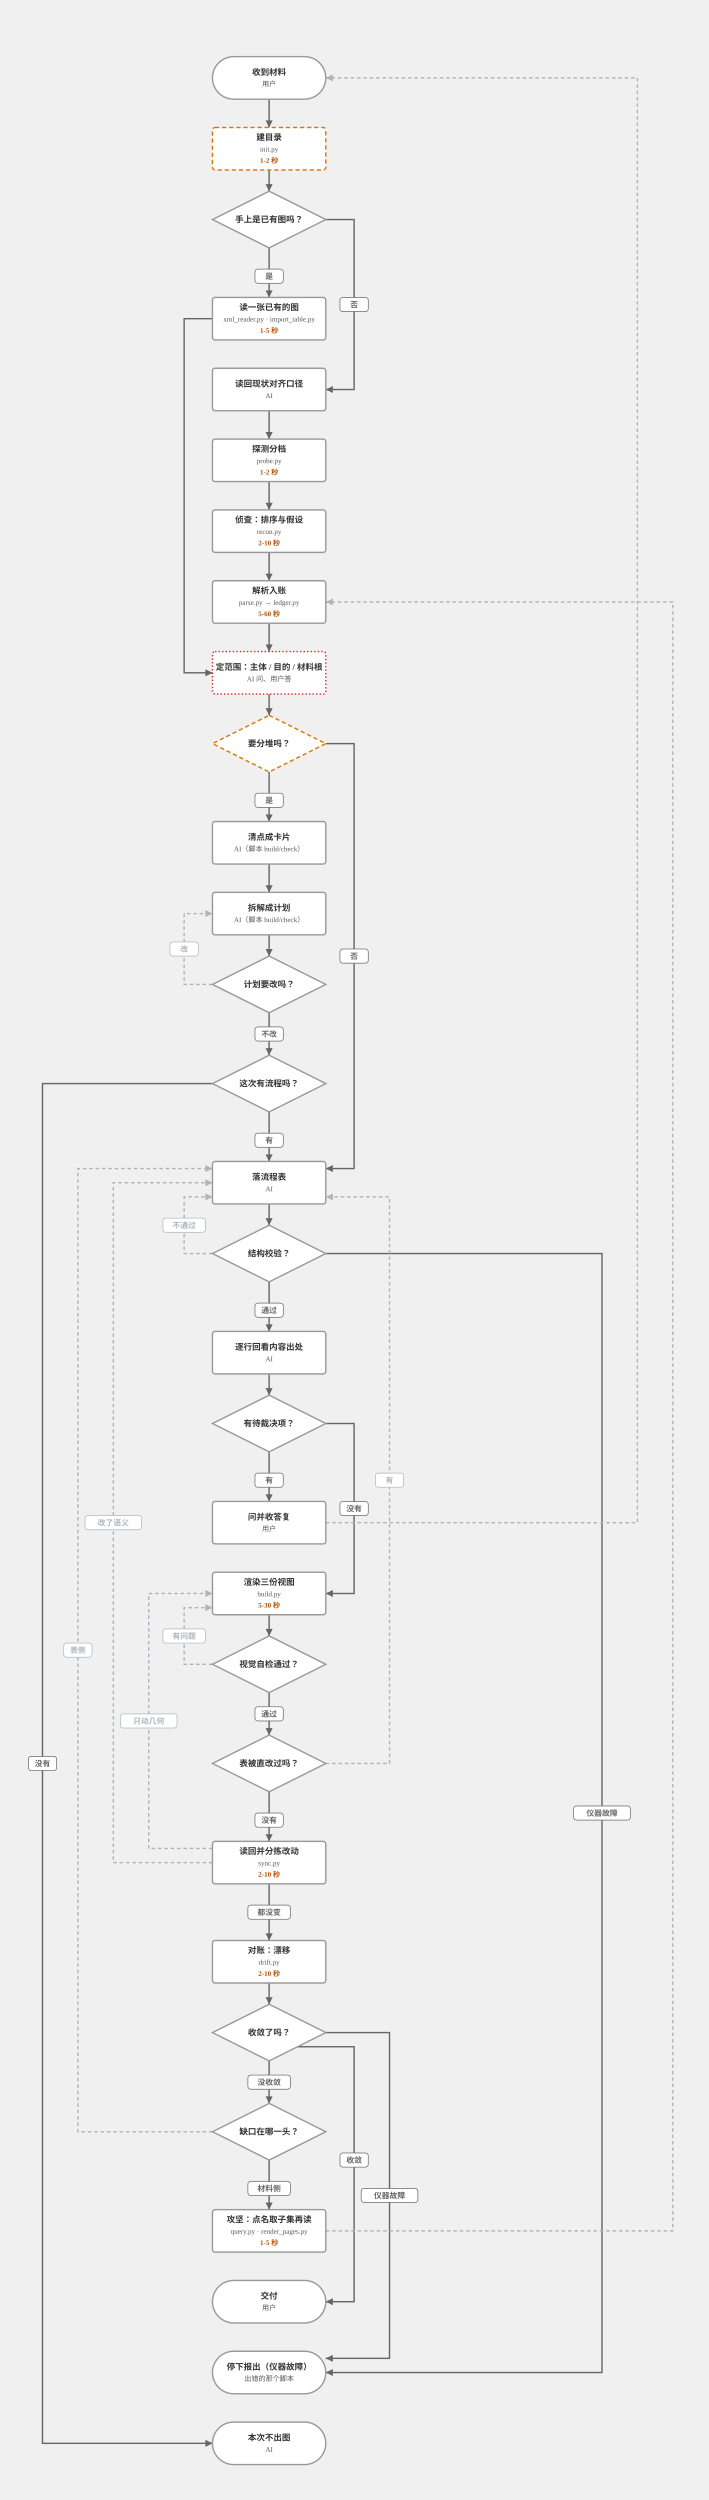
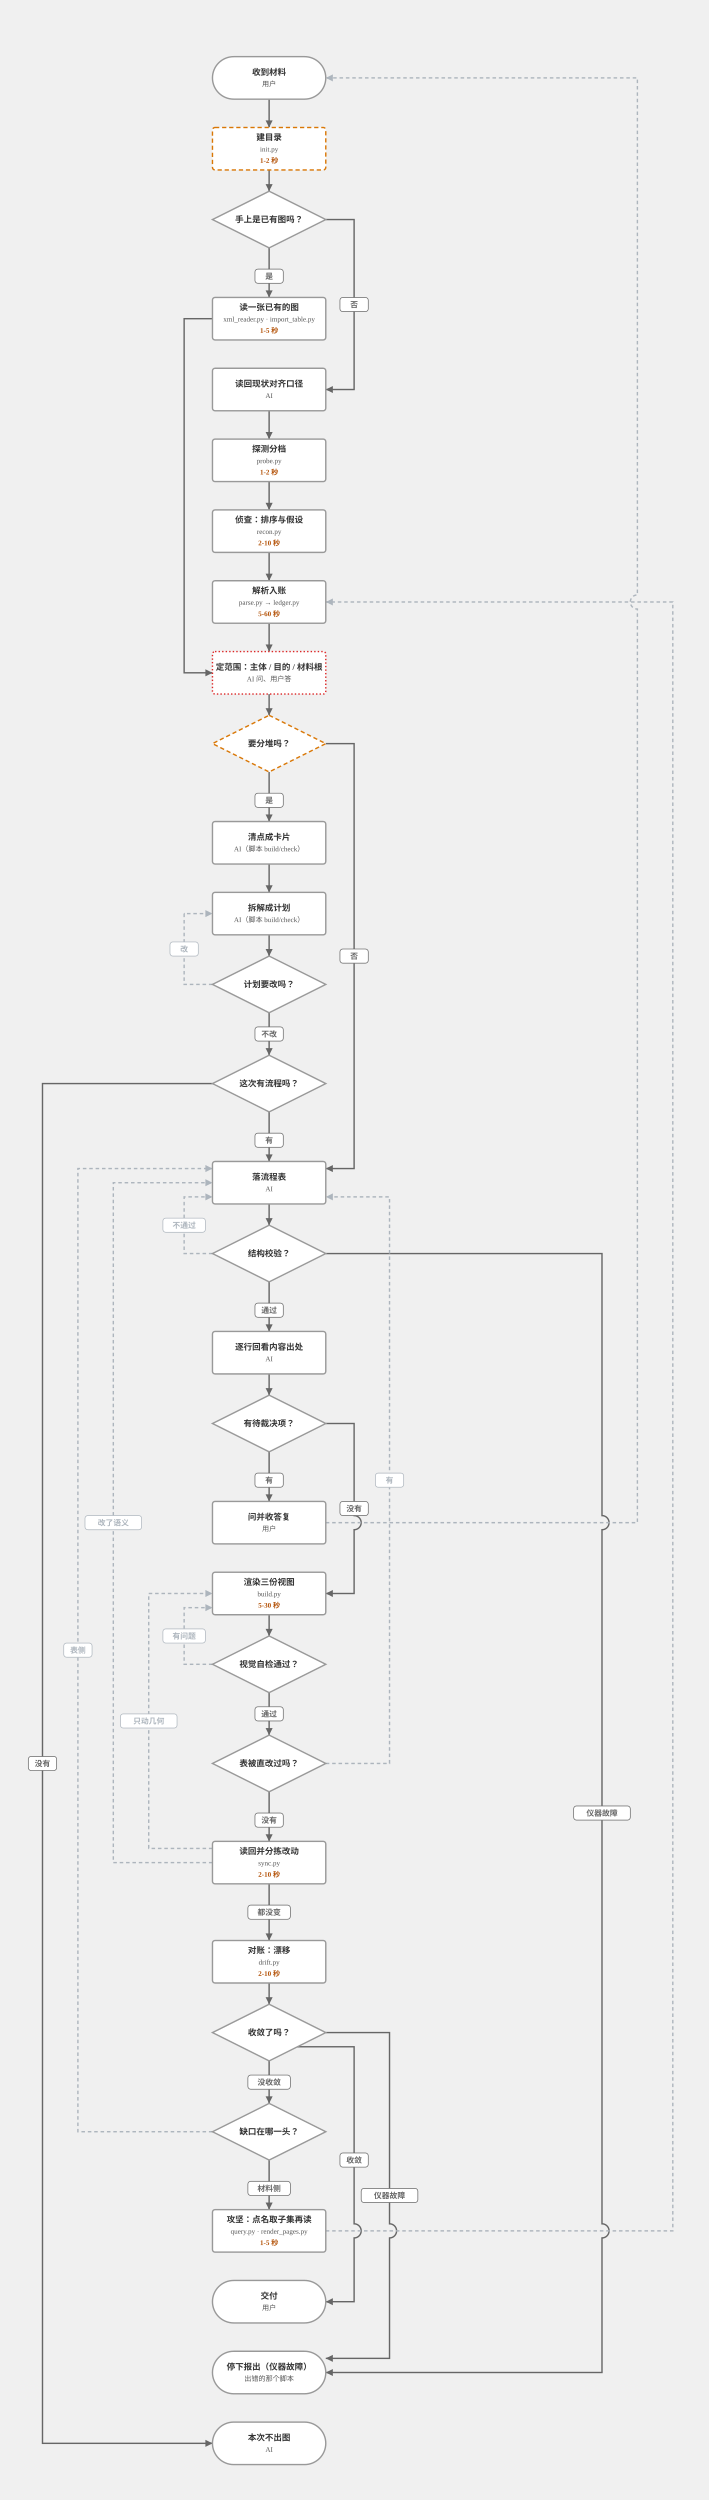
<svg xmlns="http://www.w3.org/2000/svg" viewBox="0 0 1000 3530" width="1000" height="3530">
  <defs>
    <marker id="ar-main" viewBox="0 0 10 10" refX="10" refY="5" markerWidth="10" markerHeight="10" markerUnits="userSpaceOnUse" orient="auto">
      <path d="M0,0L10,5L0,10z" fill="#666666" />
    </marker>
    <marker id="ar-negative" viewBox="0 0 10 10" refX="10" refY="5" markerWidth="10" markerHeight="10" markerUnits="userSpaceOnUse" orient="auto">
      <path d="M0,0L10,5L0,10z" fill="#adb5bd" />
    </marker>
  </defs>
  <path class="edge" data-from="01" data-to="01a" d="M 380 140 L 380 180" fill="none" stroke="#666666" stroke-width="2" marker-end="url(#ar-main)" />
  <path class="edge" data-from="01a" data-to="01b" d="M 380 240 L 380 270" fill="none" stroke="#666666" stroke-width="2" marker-end="url(#ar-main)" />
  <path class="edge" data-from="01b" data-to="01c" d="M 380 350 L 380 420" fill="none" stroke="#666666" stroke-width="2" marker-end="url(#ar-main)" />
  <g class="elab">
    <rect class="lab-r" x="360" y="380" width="40" height="20" rx="4" fill="#ffffff" stroke="#666666" />
    <text class="lab" x="380" y="394" text-anchor="middle" fill="#666666" font-size="11" font-weight="bold">是</text>
  </g>
  <path class="edge" data-from="01b" data-to="02" d="M 460 310 L 500 310 L 500 550 L 460 550" fill="none" stroke="#666666" stroke-width="2" marker-end="url(#ar-main)" />
  <g class="elab">
    <rect class="lab-r" x="480" y="420" width="40" height="20" rx="4" fill="#ffffff" stroke="#666666" />
    <text class="lab" x="500" y="434" text-anchor="middle" fill="#666666" font-size="11" font-weight="bold">否</text>
  </g>
  <path class="edge" data-from="01c" data-to="06" d="M 300 450 L 260 450 L 260 950 L 300 950" fill="none" stroke="#666666" stroke-width="2" marker-end="url(#ar-main)" />
  <path class="edge" data-from="02" data-to="03" d="M 380 580 L 380 620" fill="none" stroke="#666666" stroke-width="2" marker-end="url(#ar-main)" />
  <path class="edge" data-from="03" data-to="04" d="M 380 680 L 380 720" fill="none" stroke="#666666" stroke-width="2" marker-end="url(#ar-main)" />
  <path class="edge" data-from="04" data-to="05" d="M 380 780 L 380 820" fill="none" stroke="#666666" stroke-width="2" marker-end="url(#ar-main)" />
  <path class="edge" data-from="05" data-to="06" d="M 380 880 L 380 920" fill="none" stroke="#666666" stroke-width="2" marker-end="url(#ar-main)" />
  <path class="edge" data-from="06" data-to="07" d="M 380 980 L 380 1010" fill="none" stroke="#666666" stroke-width="2" marker-end="url(#ar-main)" />
  <path class="edge" data-from="07" data-to="08" d="M 380 1090 L 380 1160" fill="none" stroke="#666666" stroke-width="2" marker-end="url(#ar-main)" />
  <g class="elab">
    <rect class="lab-r" x="360" y="1120" width="40" height="20" rx="4" fill="#ffffff" stroke="#666666" />
    <text class="lab" x="380" y="1134" text-anchor="middle" fill="#666666" font-size="11" font-weight="bold">是</text>
  </g>
  <path class="edge" data-from="07" data-to="11" d="M 460 1050 L 500 1050 L 500 1650 L 460 1650" fill="none" stroke="#666666" stroke-width="2" marker-end="url(#ar-main)" />
  <g class="elab">
    <rect class="lab-r" x="480" y="1340" width="40" height="20" rx="4" fill="#ffffff" stroke="#666666" />
    <text class="lab" x="500" y="1354" text-anchor="middle" fill="#666666" font-size="11" font-weight="bold">否</text>
  </g>
  <path class="edge" data-from="08" data-to="09" d="M 380 1220 L 380 1260" fill="none" stroke="#666666" stroke-width="2" marker-end="url(#ar-main)" />
  <path class="edge" data-from="09" data-to="10" d="M 380 1320 L 380 1350" fill="none" stroke="#666666" stroke-width="2" marker-end="url(#ar-main)" />
  <path class="edge" data-from="10" data-to="09" d="M 300 1390 L 260 1390 L 260 1290 L 300 1290" fill="none" stroke="#adb5bd" stroke-width="2" stroke-dasharray="5 4" marker-end="url(#ar-negative)" />
  <g class="elab">
    <rect class="lab-r" x="240" y="1330" width="40" height="20" rx="4" fill="#ffffff" stroke="#adb5bd" />
    <text class="lab" x="260" y="1344" text-anchor="middle" fill="#adb5bd" font-size="11" font-weight="bold">改</text>
  </g>
  <path class="edge" data-from="10" data-to="10b" d="M 380 1430 L 380 1490" fill="none" stroke="#666666" stroke-width="2" marker-end="url(#ar-main)" />
  <g class="elab">
    <rect class="lab-r" x="360" y="1450" width="40" height="20" rx="4" fill="#ffffff" stroke="#666666" />
    <text class="lab" x="380" y="1464" text-anchor="middle" fill="#666666" font-size="11" font-weight="bold">不改</text>
  </g>
  <path class="edge" data-from="10b" data-to="11" d="M 380 1570 L 380 1640" fill="none" stroke="#666666" stroke-width="2" marker-end="url(#ar-main)" />
  <g class="elab">
    <rect class="lab-r" x="360" y="1600" width="40" height="20" rx="4" fill="#ffffff" stroke="#666666" />
    <text class="lab" x="380" y="1614" text-anchor="middle" fill="#666666" font-size="11" font-weight="bold">有</text>
  </g>
  <path class="edge" data-from="10b" data-to="26" d="M 300 1530 L 60 1530 L 60 3450 L 300 3450" fill="none" stroke="#666666" stroke-width="2" marker-end="url(#ar-main)" />
  <g class="elab">
    <rect class="lab-r" x="40" y="2480" width="40" height="20" rx="4" fill="#ffffff" stroke="#666666" />
    <text class="lab" x="60" y="2494" text-anchor="middle" fill="#666666" font-size="11" font-weight="bold">没有</text>
  </g>
  <path class="edge" data-from="11" data-to="12" d="M 380 1700 L 380 1730" fill="none" stroke="#666666" stroke-width="2" marker-end="url(#ar-main)" />
  <path class="edge" data-from="12" data-to="13" d="M 380 1810 L 380 1880" fill="none" stroke="#666666" stroke-width="2" marker-end="url(#ar-main)" />
  <g class="elab">
    <rect class="lab-r" x="360" y="1840" width="40" height="20" rx="4" fill="#ffffff" stroke="#666666" />
    <text class="lab" x="380" y="1854" text-anchor="middle" fill="#666666" font-size="11" font-weight="bold">通过</text>
  </g>
  <path class="edge" data-from="12" data-to="11" d="M 300 1770 L 260 1770 L 260 1690 L 300 1690" fill="none" stroke="#adb5bd" stroke-width="2" stroke-dasharray="5 4" marker-end="url(#ar-negative)" />
  <g class="elab">
    <rect class="lab-r" x="230" y="1720" width="60" height="20" rx="4" fill="#ffffff" stroke="#adb5bd" />
    <text class="lab" x="260" y="1734" text-anchor="middle" fill="#adb5bd" font-size="11" font-weight="bold">不通过</text>
  </g>
-   <path class="edge" data-from="12" data-to="25" d="M 460 1770 L 850 1770 L 850 3350 L 460 3350" fill="none" stroke="#666666" stroke-width="2" marker-end="url(#ar-main)" />
+   <path class="edge" data-from="12" data-to="25" d="M 460 1770 L 850 1770 L 850 2140 A 10 10 0 0 1 850 2160 L 850 3140 A 10 10 0 0 1 850 3160 L 850 3350 L 460 3350" fill="none" stroke="#666666" stroke-width="2" marker-end="url(#ar-main)" />
  <g class="elab">
    <rect class="lab-r" x="810" y="2550" width="80" height="20" rx="4" fill="#ffffff" stroke="#666666" />
    <text class="lab" x="850" y="2564" text-anchor="middle" fill="#666666" font-size="11" font-weight="bold">仪器故障</text>
  </g>
  <path class="edge" data-from="13" data-to="14" d="M 380 1940 L 380 1970" fill="none" stroke="#666666" stroke-width="2" marker-end="url(#ar-main)" />
  <path class="edge" data-from="14" data-to="15" d="M 380 2050 L 380 2120" fill="none" stroke="#666666" stroke-width="2" marker-end="url(#ar-main)" />
  <g class="elab">
    <rect class="lab-r" x="360" y="2080" width="40" height="20" rx="4" fill="#ffffff" stroke="#666666" />
    <text class="lab" x="380" y="2094" text-anchor="middle" fill="#666666" font-size="11" font-weight="bold">有</text>
  </g>
-   <path class="edge" data-from="14" data-to="16" d="M 460 2010 L 500 2010 L 500 2250 L 460 2250" fill="none" stroke="#666666" stroke-width="2" marker-end="url(#ar-main)" />
+   <path class="edge" data-from="14" data-to="16" d="M 460 2010 L 500 2010 L 500 2140 A 10 10 0 0 1 500 2160 L 500 2250 L 460 2250" fill="none" stroke="#666666" stroke-width="2" marker-end="url(#ar-main)" />
  <g class="elab">
    <rect class="lab-r" x="480" y="2120" width="40" height="20" rx="4" fill="#ffffff" stroke="#666666" />
    <text class="lab" x="500" y="2134" text-anchor="middle" fill="#666666" font-size="11" font-weight="bold">没有</text>
  </g>
-   <path class="edge" data-from="15" data-to="01" d="M 460 2150 L 900 2150 L 900 110 L 460 110" fill="none" stroke="#adb5bd" stroke-width="2" stroke-dasharray="5 4" marker-end="url(#ar-negative)" />
+   <path class="edge" data-from="15" data-to="01" d="M 460 2150 L 900 2150 L 900 860 A 10 10 0 0 1 900 840 L 900 110 L 460 110" fill="none" stroke="#adb5bd" stroke-width="2" stroke-dasharray="5 4" marker-end="url(#ar-negative)" />
  <path class="edge" data-from="16" data-to="17" d="M 380 2280 L 380 2310" fill="none" stroke="#666666" stroke-width="2" marker-end="url(#ar-main)" />
  <path class="edge" data-from="17" data-to="18" d="M 380 2390 L 380 2450" fill="none" stroke="#666666" stroke-width="2" marker-end="url(#ar-main)" />
  <g class="elab">
    <rect class="lab-r" x="360" y="2410" width="40" height="20" rx="4" fill="#ffffff" stroke="#666666" />
    <text class="lab" x="380" y="2424" text-anchor="middle" fill="#666666" font-size="11" font-weight="bold">通过</text>
  </g>
  <path class="edge" data-from="17" data-to="16" d="M 300 2350 L 260 2350 L 260 2270 L 300 2270" fill="none" stroke="#adb5bd" stroke-width="2" stroke-dasharray="5 4" marker-end="url(#ar-negative)" />
  <g class="elab">
    <rect class="lab-r" x="230" y="2300" width="60" height="20" rx="4" fill="#ffffff" stroke="#adb5bd" />
    <text class="lab" x="260" y="2314" text-anchor="middle" fill="#adb5bd" font-size="11" font-weight="bold">有问题</text>
  </g>
  <path class="edge" data-from="18" data-to="11" d="M 460 2490 L 550 2490 L 550 1690 L 460 1690" fill="none" stroke="#adb5bd" stroke-width="2" stroke-dasharray="5 4" marker-end="url(#ar-negative)" />
  <g class="elab">
    <rect class="lab-r" x="530" y="2080" width="40" height="20" rx="4" fill="#ffffff" stroke="#adb5bd" />
    <text class="lab" x="550" y="2094" text-anchor="middle" fill="#adb5bd" font-size="11" font-weight="bold">有</text>
  </g>
  <path class="edge" data-from="18" data-to="19" d="M 380 2530 L 380 2600" fill="none" stroke="#666666" stroke-width="2" marker-end="url(#ar-main)" />
  <g class="elab">
    <rect class="lab-r" x="360" y="2560" width="40" height="20" rx="4" fill="#ffffff" stroke="#666666" />
    <text class="lab" x="380" y="2574" text-anchor="middle" fill="#666666" font-size="11" font-weight="bold">没有</text>
  </g>
  <path class="edge" data-from="19" data-to="20" d="M 380 2660 L 380 2740" fill="none" stroke="#666666" stroke-width="2" marker-end="url(#ar-main)" />
  <g class="elab">
    <rect class="lab-r" x="350" y="2690" width="60" height="20" rx="4" fill="#ffffff" stroke="#666666" />
    <text class="lab" x="380" y="2704" text-anchor="middle" fill="#666666" font-size="11" font-weight="bold">都没变</text>
  </g>
  <path class="edge" data-from="19" data-to="11" d="M 300 2630 L 160 2630 L 160 1670 L 300 1670" fill="none" stroke="#adb5bd" stroke-width="2" stroke-dasharray="5 4" marker-end="url(#ar-negative)" />
  <g class="elab">
    <rect class="lab-r" x="120" y="2140" width="80" height="20" rx="4" fill="#ffffff" stroke="#adb5bd" />
    <text class="lab" x="160" y="2154" text-anchor="middle" fill="#adb5bd" font-size="11" font-weight="bold">改了语义</text>
  </g>
  <path class="edge" data-from="19" data-to="16" d="M 300 2610 L 210 2610 L 210 2250 L 300 2250" fill="none" stroke="#adb5bd" stroke-width="2" stroke-dasharray="5 4" marker-end="url(#ar-negative)" />
  <g class="elab">
    <rect class="lab-r" x="170" y="2420" width="80" height="20" rx="4" fill="#ffffff" stroke="#adb5bd" />
    <text class="lab" x="210" y="2434" text-anchor="middle" fill="#adb5bd" font-size="11" font-weight="bold">只动几何</text>
  </g>
  <path class="edge" data-from="20" data-to="21" d="M 380 2800 L 380 2830" fill="none" stroke="#666666" stroke-width="2" marker-end="url(#ar-main)" />
-   <path class="edge" data-from="21" data-to="24" d="M 420 2890 L 500 2890 L 500 3250 L 460 3250" fill="none" stroke="#666666" stroke-width="2" marker-end="url(#ar-main)" />
+   <path class="edge" data-from="21" data-to="24" d="M 420 2890 L 500 2890 L 500 3140 A 10 10 0 0 1 500 3160 L 500 3250 L 460 3250" fill="none" stroke="#666666" stroke-width="2" marker-end="url(#ar-main)" />
  <g class="elab">
    <rect class="lab-r" x="480" y="3040" width="40" height="20" rx="4" fill="#ffffff" stroke="#666666" />
    <text class="lab" x="500" y="3054" text-anchor="middle" fill="#666666" font-size="11" font-weight="bold">收敛</text>
  </g>
  <path class="edge" data-from="21" data-to="22" d="M 380 2910 L 380 2970" fill="none" stroke="#666666" stroke-width="2" marker-end="url(#ar-main)" />
  <g class="elab">
    <rect class="lab-r" x="350" y="2930" width="60" height="20" rx="4" fill="#ffffff" stroke="#666666" />
    <text class="lab" x="380" y="2944" text-anchor="middle" fill="#666666" font-size="11" font-weight="bold">没收敛</text>
  </g>
-   <path class="edge" data-from="21" data-to="25" d="M 460 2870 L 550 2870 L 550 3330 L 460 3330" fill="none" stroke="#666666" stroke-width="2" marker-end="url(#ar-main)" />
+   <path class="edge" data-from="21" data-to="25" d="M 460 2870 L 550 2870 L 550 3140 A 10 10 0 0 1 550 3160 L 550 3330 L 460 3330" fill="none" stroke="#666666" stroke-width="2" marker-end="url(#ar-main)" />
  <g class="elab">
    <rect class="lab-r" x="510" y="3090" width="80" height="20" rx="4" fill="#ffffff" stroke="#666666" />
    <text class="lab" x="550" y="3104" text-anchor="middle" fill="#666666" font-size="11" font-weight="bold">仪器故障</text>
  </g>
  <path class="edge" data-from="22" data-to="23" d="M 380 3050 L 380 3120" fill="none" stroke="#666666" stroke-width="2" marker-end="url(#ar-main)" />
  <g class="elab">
    <rect class="lab-r" x="350" y="3080" width="60" height="20" rx="4" fill="#ffffff" stroke="#666666" />
    <text class="lab" x="380" y="3094" text-anchor="middle" fill="#666666" font-size="11" font-weight="bold">材料侧</text>
  </g>
  <path class="edge" data-from="22" data-to="11" d="M 300 3010 L 110 3010 L 110 1650 L 300 1650" fill="none" stroke="#adb5bd" stroke-width="2" stroke-dasharray="5 4" marker-end="url(#ar-negative)" />
  <g class="elab">
    <rect class="lab-r" x="90" y="2320" width="40" height="20" rx="4" fill="#ffffff" stroke="#adb5bd" />
    <text class="lab" x="110" y="2334" text-anchor="middle" fill="#adb5bd" font-size="11" font-weight="bold">表侧</text>
  </g>
  <path class="edge" data-from="23" data-to="05" d="M 460 3150 L 950 3150 L 950 850 L 460 850" fill="none" stroke="#adb5bd" stroke-width="2" stroke-dasharray="5 4" marker-end="url(#ar-negative)" />
  <g class="ndg" data-id="01" transform="translate(380,110)">
    <rect class="shape" x="-80" y="-30" width="160" height="60" rx="30" fill="#ffffff" stroke="#999999" stroke-width="2" />
    <text class="t1" x="0" y="-4" text-anchor="middle" fill="#333333" font-size="12" font-weight="bold">收到材料</text>
    <text class="tm" x="0" y="12" text-anchor="middle" fill="#555555" font-size="10">用户</text>
  </g>
  <g class="ndg" data-id="01a" transform="translate(380,210)">
    <rect class="shape" x="-80" y="-30" width="160" height="60" rx="3.6" fill="#ffffff" stroke="#d97706" stroke-width="2" stroke-dasharray="6 4" />
    <text class="t1" x="0" y="-12" text-anchor="middle" fill="#333333" font-size="12" font-weight="bold">建目录</text>
    <text class="tm" x="0" y="4" text-anchor="middle" fill="#555555" font-size="10">init.py</text>
    <text class="tt2" x="0" y="20" text-anchor="middle" fill="#b45309" font-size="10" font-weight="bold">1-2 秒</text>
  </g>
  <g class="ndg" data-id="01b" transform="translate(380,310)">
    <polygon class="shape" points="0,-40 80,0 0,40 -80,0" fill="#ffffff" stroke="#999999" stroke-width="2" />
    <text class="t1" x="0" y="4" text-anchor="middle" fill="#333333" font-size="12" font-weight="bold">手上是已有图吗？</text>
  </g>
  <g class="ndg" data-id="01c" transform="translate(380,450)">
    <rect class="shape" x="-80" y="-30" width="160" height="60" rx="3.6" fill="#ffffff" stroke="#999999" stroke-width="2" />
    <text class="t1" x="0" y="-12" text-anchor="middle" fill="#333333" font-size="12" font-weight="bold">读一张已有的图</text>
    <text class="tm" x="0" y="4" text-anchor="middle" fill="#555555" font-size="10">xml_reader.py · import_table.py</text>
    <text class="tt2" x="0" y="20" text-anchor="middle" fill="#b45309" font-size="10" font-weight="bold">1-5 秒</text>
  </g>
  <g class="ndg" data-id="02" transform="translate(380,550)">
    <rect class="sub-ring" x="-78" y="-28" width="156" height="56" rx="3.36" fill="none" stroke="#999999" stroke-width="1" opacity="0.55" />
    <rect class="shape" x="-80" y="-30" width="160" height="60" rx="3.6" fill="#ffffff" stroke="#999999" stroke-width="2" />
    <text class="t1" x="0" y="-4" text-anchor="middle" fill="#333333" font-size="12" font-weight="bold">读回现状对齐口径</text>
    <text class="tm" x="0" y="12" text-anchor="middle" fill="#555555" font-size="10">AI</text>
  </g>
  <g class="ndg" data-id="03" transform="translate(380,650)">
    <rect class="shape" x="-80" y="-30" width="160" height="60" rx="3.6" fill="#ffffff" stroke="#999999" stroke-width="2" />
    <text class="t1" x="0" y="-12" text-anchor="middle" fill="#333333" font-size="12" font-weight="bold">探测分档</text>
    <text class="tm" x="0" y="4" text-anchor="middle" fill="#555555" font-size="10">probe.py</text>
    <text class="tt2" x="0" y="20" text-anchor="middle" fill="#b45309" font-size="10" font-weight="bold">1-2 秒</text>
  </g>
  <g class="ndg" data-id="04" transform="translate(380,750)">
    <rect class="sub-ring" x="-78" y="-28" width="156" height="56" rx="3.36" fill="none" stroke="#999999" stroke-width="1" opacity="0.55" />
    <rect class="shape" x="-80" y="-30" width="160" height="60" rx="3.6" fill="#ffffff" stroke="#999999" stroke-width="2" />
    <text class="t1" x="0" y="-12" text-anchor="middle" fill="#333333" font-size="12" font-weight="bold">侦查：排序与假设</text>
    <text class="tm" x="0" y="4" text-anchor="middle" fill="#555555" font-size="10">recon.py</text>
    <text class="tt2" x="0" y="20" text-anchor="middle" fill="#b45309" font-size="10" font-weight="bold">2-10 秒</text>
  </g>
  <g class="ndg" data-id="05" transform="translate(380,850)">
    <rect class="shape" x="-80" y="-30" width="160" height="60" rx="3.6" fill="#ffffff" stroke="#999999" stroke-width="2" />
    <text class="t1" x="0" y="-12" text-anchor="middle" fill="#333333" font-size="12" font-weight="bold">解析入账</text>
    <text class="tm" x="0" y="4" text-anchor="middle" fill="#555555" font-size="10">parse.py → ledger.py</text>
    <text class="tt2" x="0" y="20" text-anchor="middle" fill="#b45309" font-size="10" font-weight="bold">5-60 秒</text>
  </g>
  <g class="ndg" data-id="06" transform="translate(380,950)">
    <rect class="shape" x="-80" y="-30" width="160" height="60" rx="3.6" fill="#ffffff" stroke="#dc2626" stroke-width="2" stroke-dasharray="2 3" />
    <text class="t1" x="0" y="-4" text-anchor="middle" fill="#333333" font-size="12" font-weight="bold">定范围：主体 / 目的 / 材料根</text>
    <text class="tm" x="0" y="12" text-anchor="middle" fill="#555555" font-size="10">AI 问、用户答</text>
  </g>
  <g class="ndg" data-id="07" transform="translate(380,1050)">
    <polygon class="shape" points="0,-40 80,0 0,40 -80,0" fill="#ffffff" stroke="#d97706" stroke-width="2" stroke-dasharray="6 4" />
    <text class="t1" x="0" y="4" text-anchor="middle" fill="#333333" font-size="12" font-weight="bold">要分堆吗？</text>
  </g>
  <g class="ndg" data-id="08" transform="translate(380,1190)">
    <rect class="shape" x="-80" y="-30" width="160" height="60" rx="3.6" fill="#ffffff" stroke="#999999" stroke-width="2" />
    <text class="t1" x="0" y="-4" text-anchor="middle" fill="#333333" font-size="12" font-weight="bold">清点成卡片</text>
    <text class="tm" x="0" y="12" text-anchor="middle" fill="#555555" font-size="10">AI（脚本 build/check）</text>
  </g>
  <g class="ndg" data-id="09" transform="translate(380,1290)">
    <rect class="shape" x="-80" y="-30" width="160" height="60" rx="3.6" fill="#ffffff" stroke="#999999" stroke-width="2" />
    <text class="t1" x="0" y="-4" text-anchor="middle" fill="#333333" font-size="12" font-weight="bold">拆解成计划</text>
    <text class="tm" x="0" y="12" text-anchor="middle" fill="#555555" font-size="10">AI（脚本 build/check）</text>
  </g>
  <g class="ndg" data-id="10" transform="translate(380,1390)">
    <polygon class="shape" points="0,-40 80,0 0,40 -80,0" fill="#ffffff" stroke="#999999" stroke-width="2" />
    <text class="t1" x="0" y="4" text-anchor="middle" fill="#333333" font-size="12" font-weight="bold">计划要改吗？</text>
  </g>
  <g class="ndg" data-id="10b" transform="translate(380,1530)">
    <polygon class="shape" points="0,-40 80,0 0,40 -80,0" fill="#ffffff" stroke="#999999" stroke-width="2" />
    <text class="t1" x="0" y="4" text-anchor="middle" fill="#333333" font-size="12" font-weight="bold">这次有流程吗？</text>
  </g>
  <g class="ndg" data-id="11" transform="translate(380,1670)">
    <rect class="sub-ring" x="-78" y="-28" width="156" height="56" rx="3.36" fill="none" stroke="#999999" stroke-width="1" opacity="0.55" />
    <rect class="shape" x="-80" y="-30" width="160" height="60" rx="3.6" fill="#ffffff" stroke="#999999" stroke-width="2" />
    <text class="t1" x="0" y="-4" text-anchor="middle" fill="#333333" font-size="12" font-weight="bold">落流程表</text>
    <text class="tm" x="0" y="12" text-anchor="middle" fill="#555555" font-size="10">AI</text>
  </g>
  <g class="ndg" data-id="12" transform="translate(380,1770)">
    <polygon class="sub-ring" points="0,-38 78,0 0,38 -78,0" fill="none" stroke="#999999" stroke-width="1" opacity="0.55" />
    <polygon class="shape" points="0,-40 80,0 0,40 -80,0" fill="#ffffff" stroke="#999999" stroke-width="2" />
    <text class="t1" x="0" y="4" text-anchor="middle" fill="#333333" font-size="12" font-weight="bold">结构校验？</text>
  </g>
  <g class="ndg" data-id="13" transform="translate(380,1910)">
    <rect class="sub-ring" x="-78" y="-28" width="156" height="56" rx="3.36" fill="none" stroke="#999999" stroke-width="1" opacity="0.55" />
    <rect class="shape" x="-80" y="-30" width="160" height="60" rx="3.6" fill="#ffffff" stroke="#999999" stroke-width="2" />
    <text class="t1" x="0" y="-4" text-anchor="middle" fill="#333333" font-size="12" font-weight="bold">逐行回看内容出处</text>
    <text class="tm" x="0" y="12" text-anchor="middle" fill="#555555" font-size="10">AI</text>
  </g>
  <g class="ndg" data-id="14" transform="translate(380,2010)">
    <polygon class="shape" points="0,-40 80,0 0,40 -80,0" fill="#ffffff" stroke="#999999" stroke-width="2" />
    <text class="t1" x="0" y="4" text-anchor="middle" fill="#333333" font-size="12" font-weight="bold">有待裁决项？</text>
  </g>
  <g class="ndg" data-id="15" transform="translate(380,2150)">
    <rect class="shape" x="-80" y="-30" width="160" height="60" rx="3.6" fill="#ffffff" stroke="#999999" stroke-width="2" />
    <text class="t1" x="0" y="-4" text-anchor="middle" fill="#333333" font-size="12" font-weight="bold">问并收答复</text>
    <text class="tm" x="0" y="12" text-anchor="middle" fill="#555555" font-size="10">用户</text>
  </g>
  <g class="ndg" data-id="16" transform="translate(380,2250)">
    <rect class="sub-ring" x="-78" y="-28" width="156" height="56" rx="3.36" fill="none" stroke="#999999" stroke-width="1" opacity="0.55" />
    <rect class="shape" x="-80" y="-30" width="160" height="60" rx="3.6" fill="#ffffff" stroke="#999999" stroke-width="2" />
    <text class="t1" x="0" y="-12" text-anchor="middle" fill="#333333" font-size="12" font-weight="bold">渲染三份视图</text>
    <text class="tm" x="0" y="4" text-anchor="middle" fill="#555555" font-size="10">build.py</text>
    <text class="tt2" x="0" y="20" text-anchor="middle" fill="#b45309" font-size="10" font-weight="bold">5-30 秒</text>
  </g>
  <g class="ndg" data-id="17" transform="translate(380,2350)">
    <polygon class="sub-ring" points="0,-38 78,0 0,38 -78,0" fill="none" stroke="#999999" stroke-width="1" opacity="0.55" />
    <polygon class="shape" points="0,-40 80,0 0,40 -80,0" fill="#ffffff" stroke="#999999" stroke-width="2" />
    <text class="t1" x="0" y="4" text-anchor="middle" fill="#333333" font-size="12" font-weight="bold">视觉自检通过？</text>
  </g>
  <g class="ndg" data-id="18" transform="translate(380,2490)">
    <polygon class="shape" points="0,-40 80,0 0,40 -80,0" fill="#ffffff" stroke="#999999" stroke-width="2" />
    <text class="t1" x="0" y="4" text-anchor="middle" fill="#333333" font-size="12" font-weight="bold">表被直改过吗？</text>
  </g>
  <g class="ndg" data-id="19" transform="translate(380,2630)">
    <rect class="sub-ring" x="-78" y="-28" width="156" height="56" rx="3.36" fill="none" stroke="#999999" stroke-width="1" opacity="0.55" />
    <rect class="shape" x="-80" y="-30" width="160" height="60" rx="3.6" fill="#ffffff" stroke="#999999" stroke-width="2" />
    <text class="t1" x="0" y="-12" text-anchor="middle" fill="#333333" font-size="12" font-weight="bold">读回并分拣改动</text>
    <text class="tm" x="0" y="4" text-anchor="middle" fill="#555555" font-size="10">sync.py</text>
    <text class="tt2" x="0" y="20" text-anchor="middle" fill="#b45309" font-size="10" font-weight="bold">2-10 秒</text>
  </g>
  <g class="ndg" data-id="20" transform="translate(380,2770)">
    <rect class="sub-ring" x="-78" y="-28" width="156" height="56" rx="3.36" fill="none" stroke="#999999" stroke-width="1" opacity="0.55" />
    <rect class="shape" x="-80" y="-30" width="160" height="60" rx="3.6" fill="#ffffff" stroke="#999999" stroke-width="2" />
    <text class="t1" x="0" y="-12" text-anchor="middle" fill="#333333" font-size="12" font-weight="bold">对账：漂移</text>
    <text class="tm" x="0" y="4" text-anchor="middle" fill="#555555" font-size="10">drift.py</text>
    <text class="tt2" x="0" y="20" text-anchor="middle" fill="#b45309" font-size="10" font-weight="bold">2-10 秒</text>
  </g>
  <g class="ndg" data-id="21" transform="translate(380,2870)">
    <polygon class="shape" points="0,-40 80,0 0,40 -80,0" fill="#ffffff" stroke="#999999" stroke-width="2" />
    <text class="t1" x="0" y="4" text-anchor="middle" fill="#333333" font-size="12" font-weight="bold">收敛了吗？</text>
  </g>
  <g class="ndg" data-id="22" transform="translate(380,3010)">
    <polygon class="shape" points="0,-40 80,0 0,40 -80,0" fill="#ffffff" stroke="#999999" stroke-width="2" />
    <text class="t1" x="0" y="4" text-anchor="middle" fill="#333333" font-size="12" font-weight="bold">缺口在哪一头？</text>
  </g>
  <g class="ndg" data-id="23" transform="translate(380,3150)">
    <rect class="shape" x="-80" y="-30" width="160" height="60" rx="3.6" fill="#ffffff" stroke="#999999" stroke-width="2" />
    <text class="t1" x="0" y="-12" text-anchor="middle" fill="#333333" font-size="12" font-weight="bold">攻坚：点名取子集再读</text>
    <text class="tm" x="0" y="4" text-anchor="middle" fill="#555555" font-size="10">query.py · render_pages.py</text>
    <text class="tt2" x="0" y="20" text-anchor="middle" fill="#b45309" font-size="10" font-weight="bold">1-5 秒</text>
  </g>
  <g class="ndg" data-id="24" transform="translate(380,3250)">
    <rect class="shape" x="-80" y="-30" width="160" height="60" rx="30" fill="#ffffff" stroke="#999999" stroke-width="2" />
    <text class="t1" x="0" y="-4" text-anchor="middle" fill="#333333" font-size="12" font-weight="bold">交付</text>
    <text class="tm" x="0" y="12" text-anchor="middle" fill="#555555" font-size="10">用户</text>
  </g>
  <g class="ndg" data-id="25" transform="translate(380,3350)">
    <rect class="shape" x="-80" y="-30" width="160" height="60" rx="30" fill="#ffffff" stroke="#999999" stroke-width="2" />
    <text class="t1" x="0" y="-4" text-anchor="middle" fill="#333333" font-size="12" font-weight="bold">停下报出（仪器故障）</text>
    <text class="tm" x="0" y="12" text-anchor="middle" fill="#555555" font-size="10">出错的那个脚本</text>
  </g>
  <g class="ndg" data-id="26" transform="translate(380,3450)">
    <rect class="shape" x="-80" y="-30" width="160" height="60" rx="30" fill="#ffffff" stroke="#999999" stroke-width="2" />
    <text class="t1" x="0" y="-4" text-anchor="middle" fill="#333333" font-size="12" font-weight="bold">本次不出图</text>
    <text class="tm" x="0" y="12" text-anchor="middle" fill="#555555" font-size="10">AI</text>
  </g>
</svg>
